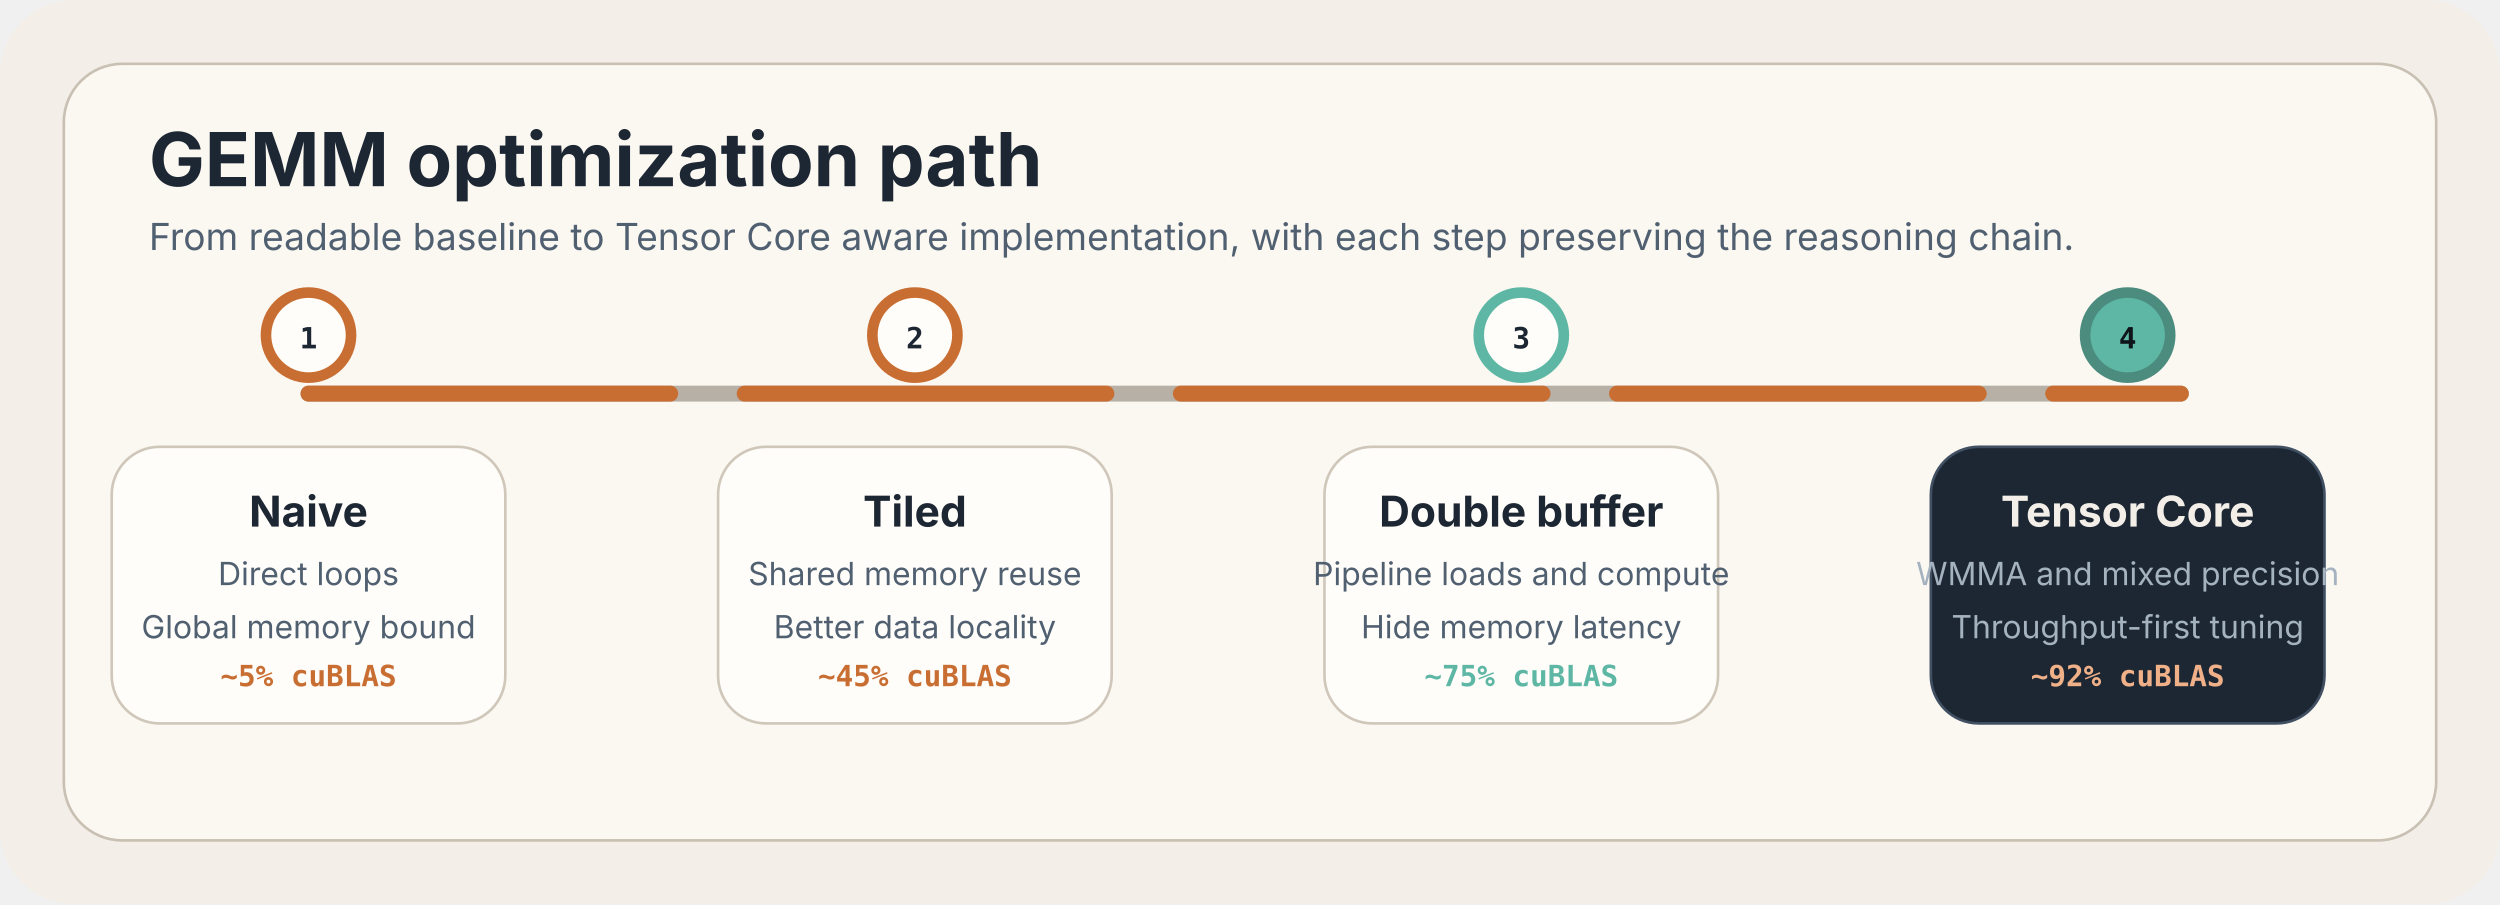
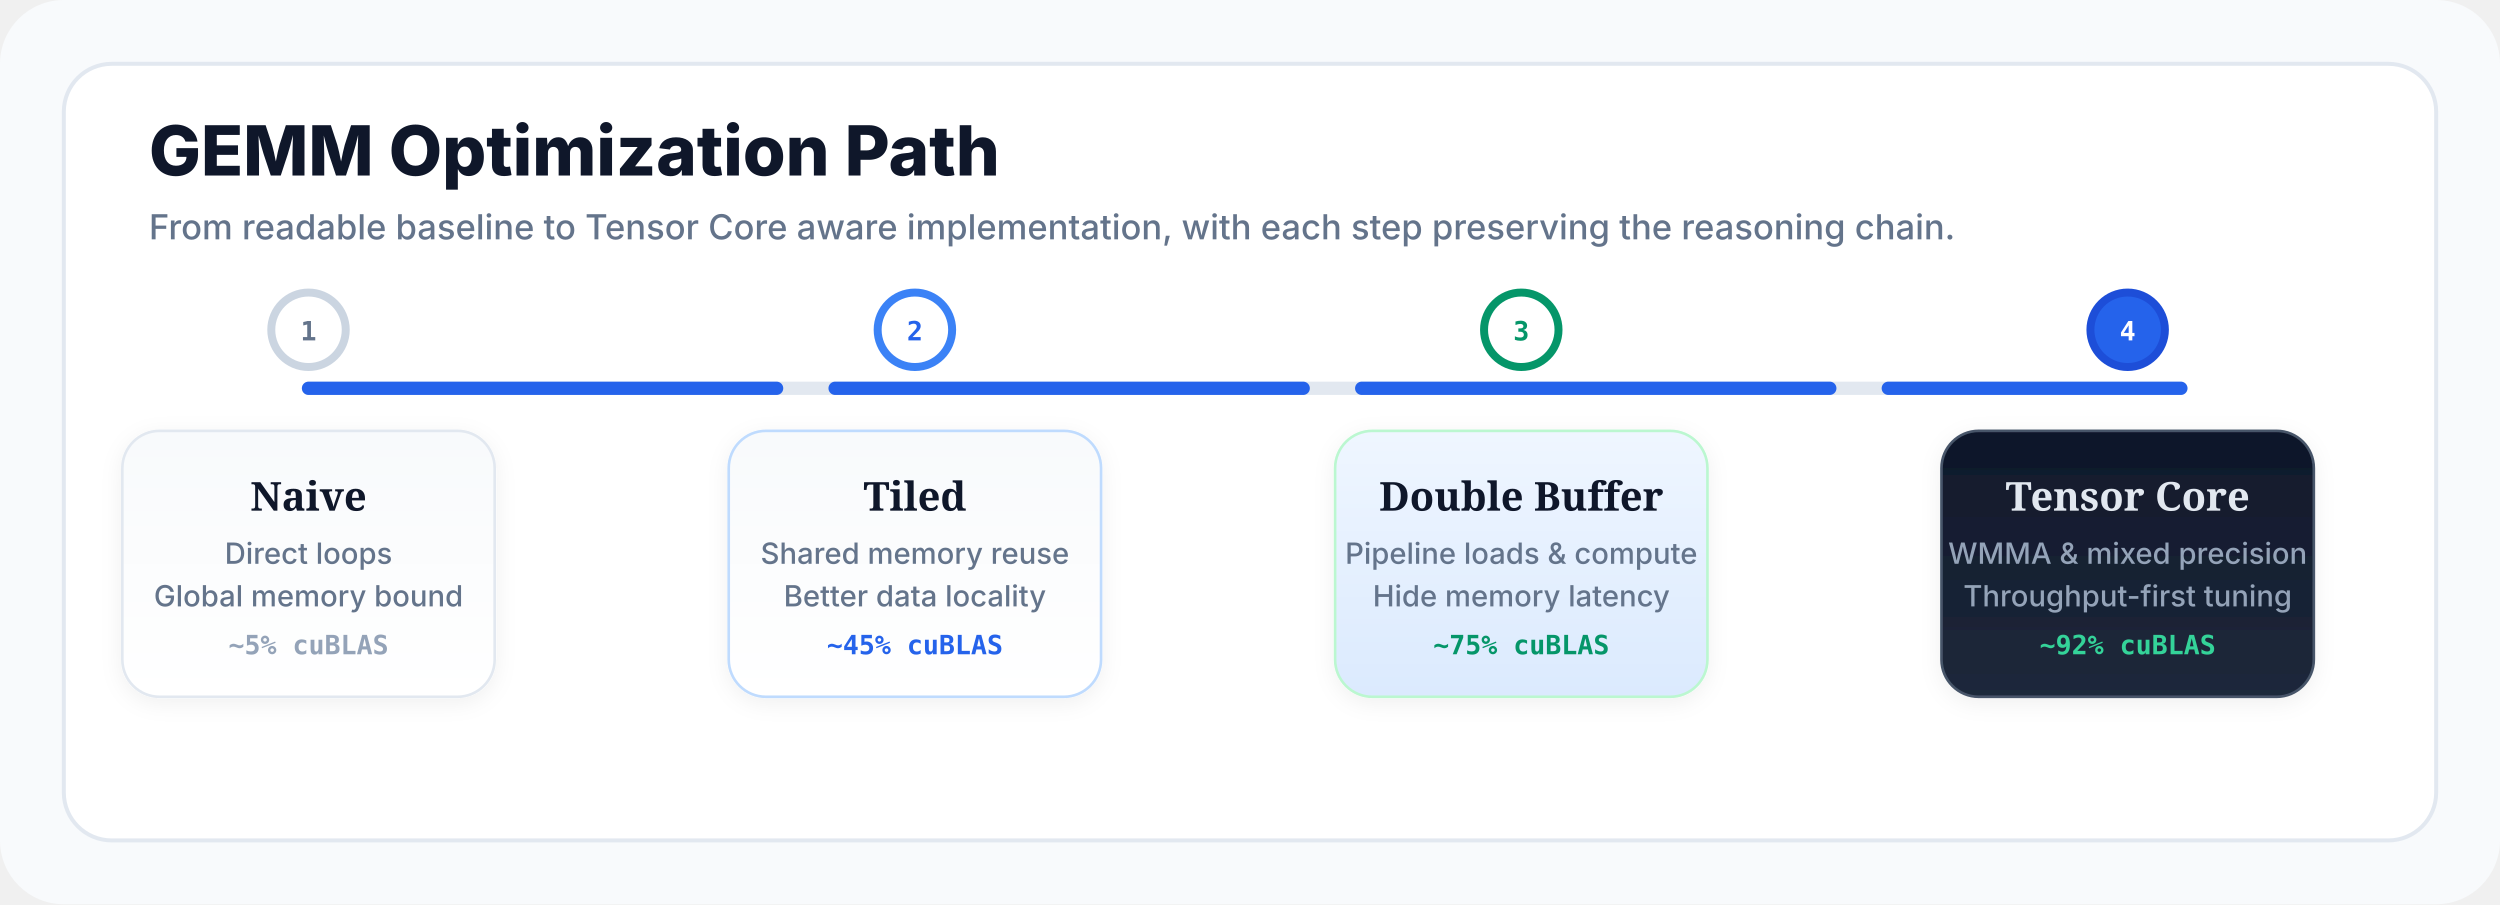
<svg xmlns="http://www.w3.org/2000/svg" viewBox="0 0 940 340" width="940" height="340" fill="none">
-   <rect width="940" height="340" rx="28" fill="#F3EFE8" />
-   <rect x="24" y="24" width="892" height="292" rx="22" fill="#FBF8F2" stroke="#C9C0B4" />
-   <text x="56" y="70" fill="#1D2733" font-family="Inter, Arial, sans-serif" font-size="28" font-weight="700">GEMM optimization path</text>
-   <text x="56" y="94" fill="#506071" font-family="Inter, Arial, sans-serif" font-size="14">From readable baseline to Tensor Core aware implementation, with each step preserving the reasoning chain.</text>
-   <line x1="116" y1="148" x2="820" y2="148" stroke="#B7B0A6" stroke-width="6" stroke-linecap="round" />
-   <line x1="116" y1="148" x2="820" y2="148" stroke="#C96E32" stroke-width="6" stroke-linecap="round" stroke-dasharray="136 28" />
-   <g transform="translate(116 126)">
-     <circle r="16" fill="#FFFDF9" stroke="#C96E32" stroke-width="4" />
-     <text y="5" text-anchor="middle" fill="#1D2733" font-family="JetBrains Mono, monospace" font-size="11" font-weight="600">1</text>
-     <rect x="-74" y="42" width="148" height="104" rx="18" fill="#FFFDF9" stroke="#D0C7BB" />
-     <text y="72" text-anchor="middle" fill="#1D2733" font-family="Inter, Arial, sans-serif" font-size="16" font-weight="700">Naive</text>
-     <text y="94" text-anchor="middle" fill="#506071" font-family="Inter, Arial, sans-serif" font-size="12">Direct loops</text>
-     <text y="114" text-anchor="middle" fill="#506071" font-family="Inter, Arial, sans-serif" font-size="12">Global memory bound</text>
-     <text y="132" text-anchor="middle" fill="#C96E32" font-family="JetBrains Mono, monospace" font-size="11" font-weight="600">~5% cuBLAS</text>
+   <defs>
+     <linearGradient id="gemmBg" x1="0" y1="0" x2="940" y2="340">
+       <stop offset="0%" stop-color="#f8fafc" />
+       <stop offset="100%" stop-color="#f1f5f9" />
+     </linearGradient>
+     <linearGradient id="gemmStepGrad1" x1="0" y1="0" x2="0" y2="1">
+       <stop offset="0%" stop-color="#f8fafc" />
+       <stop offset="100%" stop-color="#ffffff" />
+     </linearGradient>
+     <linearGradient id="gemmStepGrad2" x1="0" y1="0" x2="0" y2="1">
+       <stop offset="0%" stop-color="#eff6ff" />
+       <stop offset="100%" stop-color="#dbeafe" />
+     </linearGradient>
+     <linearGradient id="gemmStepGrad3" x1="0" y1="0" x2="0" y2="1">
+       <stop offset="0%" stop-color="#ecfdf5" />
+       <stop offset="100%" stop-color="#d1fae5" />
+     </linearGradient>
+     <linearGradient id="gemmStepGrad4" x1="0" y1="0" x2="0" y2="1">
+       <stop offset="0%" stop-color="#0f172a" />
+       <stop offset="100%" stop-color="#1e293b" />
+     </linearGradient>
+     <filter id="gemmShadow" x="-4" y="-4" width="20" height="20">
+       <feDropShadow dx="0" dy="2" stdDeviation="4" flood-color="#0f172a" flood-opacity="0.06" />
+     </filter>
+   </defs>
+   <rect width="940" height="340" rx="24" fill="url(#gemmBg)" />
+   <rect x="24" y="24" width="892" height="292" rx="18" fill="#ffffff" stroke="#e2e8f0" stroke-width="1.5" />
+   <text x="56" y="66" fill="#0f172a" font-family="Fraunces, Inter, serif" font-size="26" font-weight="800">GEMM Optimization Path</text>
+   <text x="56" y="90" fill="#64748b" font-family="Inter, Arial, sans-serif" font-size="13" font-weight="500">From readable baseline to Tensor Core aware implementation, with each step preserving the reasoning chain.</text>
+   <line x1="116" y1="146" x2="820" y2="146" stroke="#e2e8f0" stroke-width="5" stroke-linecap="round" />
+   <line x1="116" y1="146" x2="820" y2="146" stroke="#2563eb" stroke-width="5" stroke-linecap="round" stroke-dasharray="176 22 176 22 176 22 176" />
+   <g transform="translate(116 124)">
+     <circle r="14" fill="#ffffff" stroke="#cbd5e1" stroke-width="3" />
+     <text y="4" text-anchor="middle" fill="#64748b" font-family="JetBrains Mono, monospace" font-size="10" font-weight="700">1</text>
+     <rect x="-70" y="38" width="140" height="100" rx="14" fill="url(#gemmStepGrad1)" stroke="#e2e8f0" filter="url(#gemmShadow)" />
+     <text y="68" text-anchor="middle" fill="#0f172a" font-family="Fraunces, serif" font-size="15" font-weight="800">Naive</text>
+     <text y="88" text-anchor="middle" fill="#64748b" font-family="Inter, sans-serif" font-size="11" font-weight="500">Direct loops</text>
+     <text y="104" text-anchor="middle" fill="#64748b" font-family="Inter, sans-serif" font-size="11" font-weight="500">Global memory bound</text>
+     <text y="122" text-anchor="middle" fill="#94a3b8" font-family="JetBrains Mono, monospace" font-size="10" font-weight="700">~5% cuBLAS</text>
  </g>
-   <g transform="translate(344 126)">
-     <circle r="16" fill="#FFFDF9" stroke="#C96E32" stroke-width="4" />
-     <text y="5" text-anchor="middle" fill="#1D2733" font-family="JetBrains Mono, monospace" font-size="11" font-weight="600">2</text>
-     <rect x="-74" y="42" width="148" height="104" rx="18" fill="#FFFDF9" stroke="#D0C7BB" />
-     <text y="72" text-anchor="middle" fill="#1D2733" font-family="Inter, Arial, sans-serif" font-size="16" font-weight="700">Tiled</text>
-     <text y="94" text-anchor="middle" fill="#506071" font-family="Inter, Arial, sans-serif" font-size="12">Shared memory reuse</text>
-     <text y="114" text-anchor="middle" fill="#506071" font-family="Inter, Arial, sans-serif" font-size="12">Better data locality</text>
-     <text y="132" text-anchor="middle" fill="#C96E32" font-family="JetBrains Mono, monospace" font-size="11" font-weight="600">~45% cuBLAS</text>
+   <g transform="translate(344 124)">
+     <circle r="14" fill="#ffffff" stroke="#3b82f6" stroke-width="3" />
+     <text y="4" text-anchor="middle" fill="#2563eb" font-family="JetBrains Mono, monospace" font-size="10" font-weight="700">2</text>
+     <rect x="-70" y="38" width="140" height="100" rx="14" fill="url(#gemmStepGrad1)" stroke="#bfdbfe" filter="url(#gemmShadow)" />
+     <text y="68" text-anchor="middle" fill="#0f172a" font-family="Fraunces, serif" font-size="15" font-weight="800">Tiled</text>
+     <text y="88" text-anchor="middle" fill="#64748b" font-family="Inter, sans-serif" font-size="11" font-weight="500">Shared memory reuse</text>
+     <text y="104" text-anchor="middle" fill="#64748b" font-family="Inter, sans-serif" font-size="11" font-weight="500">Better data locality</text>
+     <text y="122" text-anchor="middle" fill="#2563eb" font-family="JetBrains Mono, monospace" font-size="10" font-weight="700">~45% cuBLAS</text>
  </g>
-   <g transform="translate(572 126)">
-     <circle r="16" fill="#FFFDF9" stroke="#5DB7A4" stroke-width="4" />
-     <text y="5" text-anchor="middle" fill="#1D2733" font-family="JetBrains Mono, monospace" font-size="11" font-weight="600">3</text>
-     <rect x="-74" y="42" width="148" height="104" rx="18" fill="#FFFDF9" stroke="#D0C7BB" />
-     <text y="72" text-anchor="middle" fill="#1D2733" font-family="Inter, Arial, sans-serif" font-size="16" font-weight="700">Double buffer</text>
-     <text y="94" text-anchor="middle" fill="#506071" font-family="Inter, Arial, sans-serif" font-size="12">Pipeline loads and compute</text>
-     <text y="114" text-anchor="middle" fill="#506071" font-family="Inter, Arial, sans-serif" font-size="12">Hide memory latency</text>
-     <text y="132" text-anchor="middle" fill="#5DB7A4" font-family="JetBrains Mono, monospace" font-size="11" font-weight="600">~75% cuBLAS</text>
+   <g transform="translate(572 124)">
+     <circle r="14" fill="#ffffff" stroke="#059669" stroke-width="3" />
+     <text y="4" text-anchor="middle" fill="#059669" font-family="JetBrains Mono, monospace" font-size="10" font-weight="700">3</text>
+     <rect x="-70" y="38" width="140" height="100" rx="14" fill="url(#gemmStepGrad2)" stroke="#bbf7d0" filter="url(#gemmShadow)" />
+     <text y="68" text-anchor="middle" fill="#0f172a" font-family="Fraunces, serif" font-size="15" font-weight="800">Double Buffer</text>
+     <text y="88" text-anchor="middle" fill="#64748b" font-family="Inter, sans-serif" font-size="11" font-weight="500">Pipeline loads &amp; compute</text>
+     <text y="104" text-anchor="middle" fill="#64748b" font-family="Inter, sans-serif" font-size="11" font-weight="500">Hide memory latency</text>
+     <text y="122" text-anchor="middle" fill="#059669" font-family="JetBrains Mono, monospace" font-size="10" font-weight="700">~75% cuBLAS</text>
  </g>
-   <g transform="translate(800 126)">
-     <circle r="16" fill="#5DB7A4" stroke="#4B8C7F" stroke-width="4" />
-     <text y="5" text-anchor="middle" fill="#0F141A" font-family="JetBrains Mono, monospace" font-size="11" font-weight="700">4</text>
-     <rect x="-74" y="42" width="148" height="104" rx="18" fill="#1D2733" stroke="#405062" />
-     <text y="72" text-anchor="middle" fill="#F3EFE8" font-family="Inter, Arial, sans-serif" font-size="16" font-weight="700">Tensor Core</text>
-     <text y="94" text-anchor="middle" fill="#A5B2C0" font-family="Inter, Arial, sans-serif" font-size="12">WMMA and mixed precision</text>
-     <text y="114" text-anchor="middle" fill="#A5B2C0" font-family="Inter, Arial, sans-serif" font-size="12">Throughput-first tuning</text>
-     <text y="132" text-anchor="middle" fill="#F0B189" font-family="JetBrains Mono, monospace" font-size="11" font-weight="600">~92% cuBLAS</text>
+   <g transform="translate(800 124)">
+     <circle r="14" fill="#2563eb" stroke="#1d4ed8" stroke-width="3" />
+     <text y="4" text-anchor="middle" fill="#ffffff" font-family="JetBrains Mono, monospace" font-size="10" font-weight="700">4</text>
+     <rect x="-70" y="38" width="140" height="100" rx="14" fill="url(#gemmStepGrad4)" stroke="#475569" filter="url(#gemmShadow)" />
+     <text y="68" text-anchor="middle" fill="#e2e8f0" font-family="Fraunces, serif" font-size="15" font-weight="800">Tensor Core</text>
+     <text y="88" text-anchor="middle" fill="#94a3b8" font-family="Inter, sans-serif" font-size="11" font-weight="500">WMMA &amp; mixed precision</text>
+     <text y="104" text-anchor="middle" fill="#94a3b8" font-family="Inter, sans-serif" font-size="11" font-weight="500">Throughput-first tuning</text>
+     <text y="122" text-anchor="middle" fill="#34d399" font-family="JetBrains Mono, monospace" font-size="10" font-weight="700">~92% cuBLAS</text>
  </g>
</svg>
